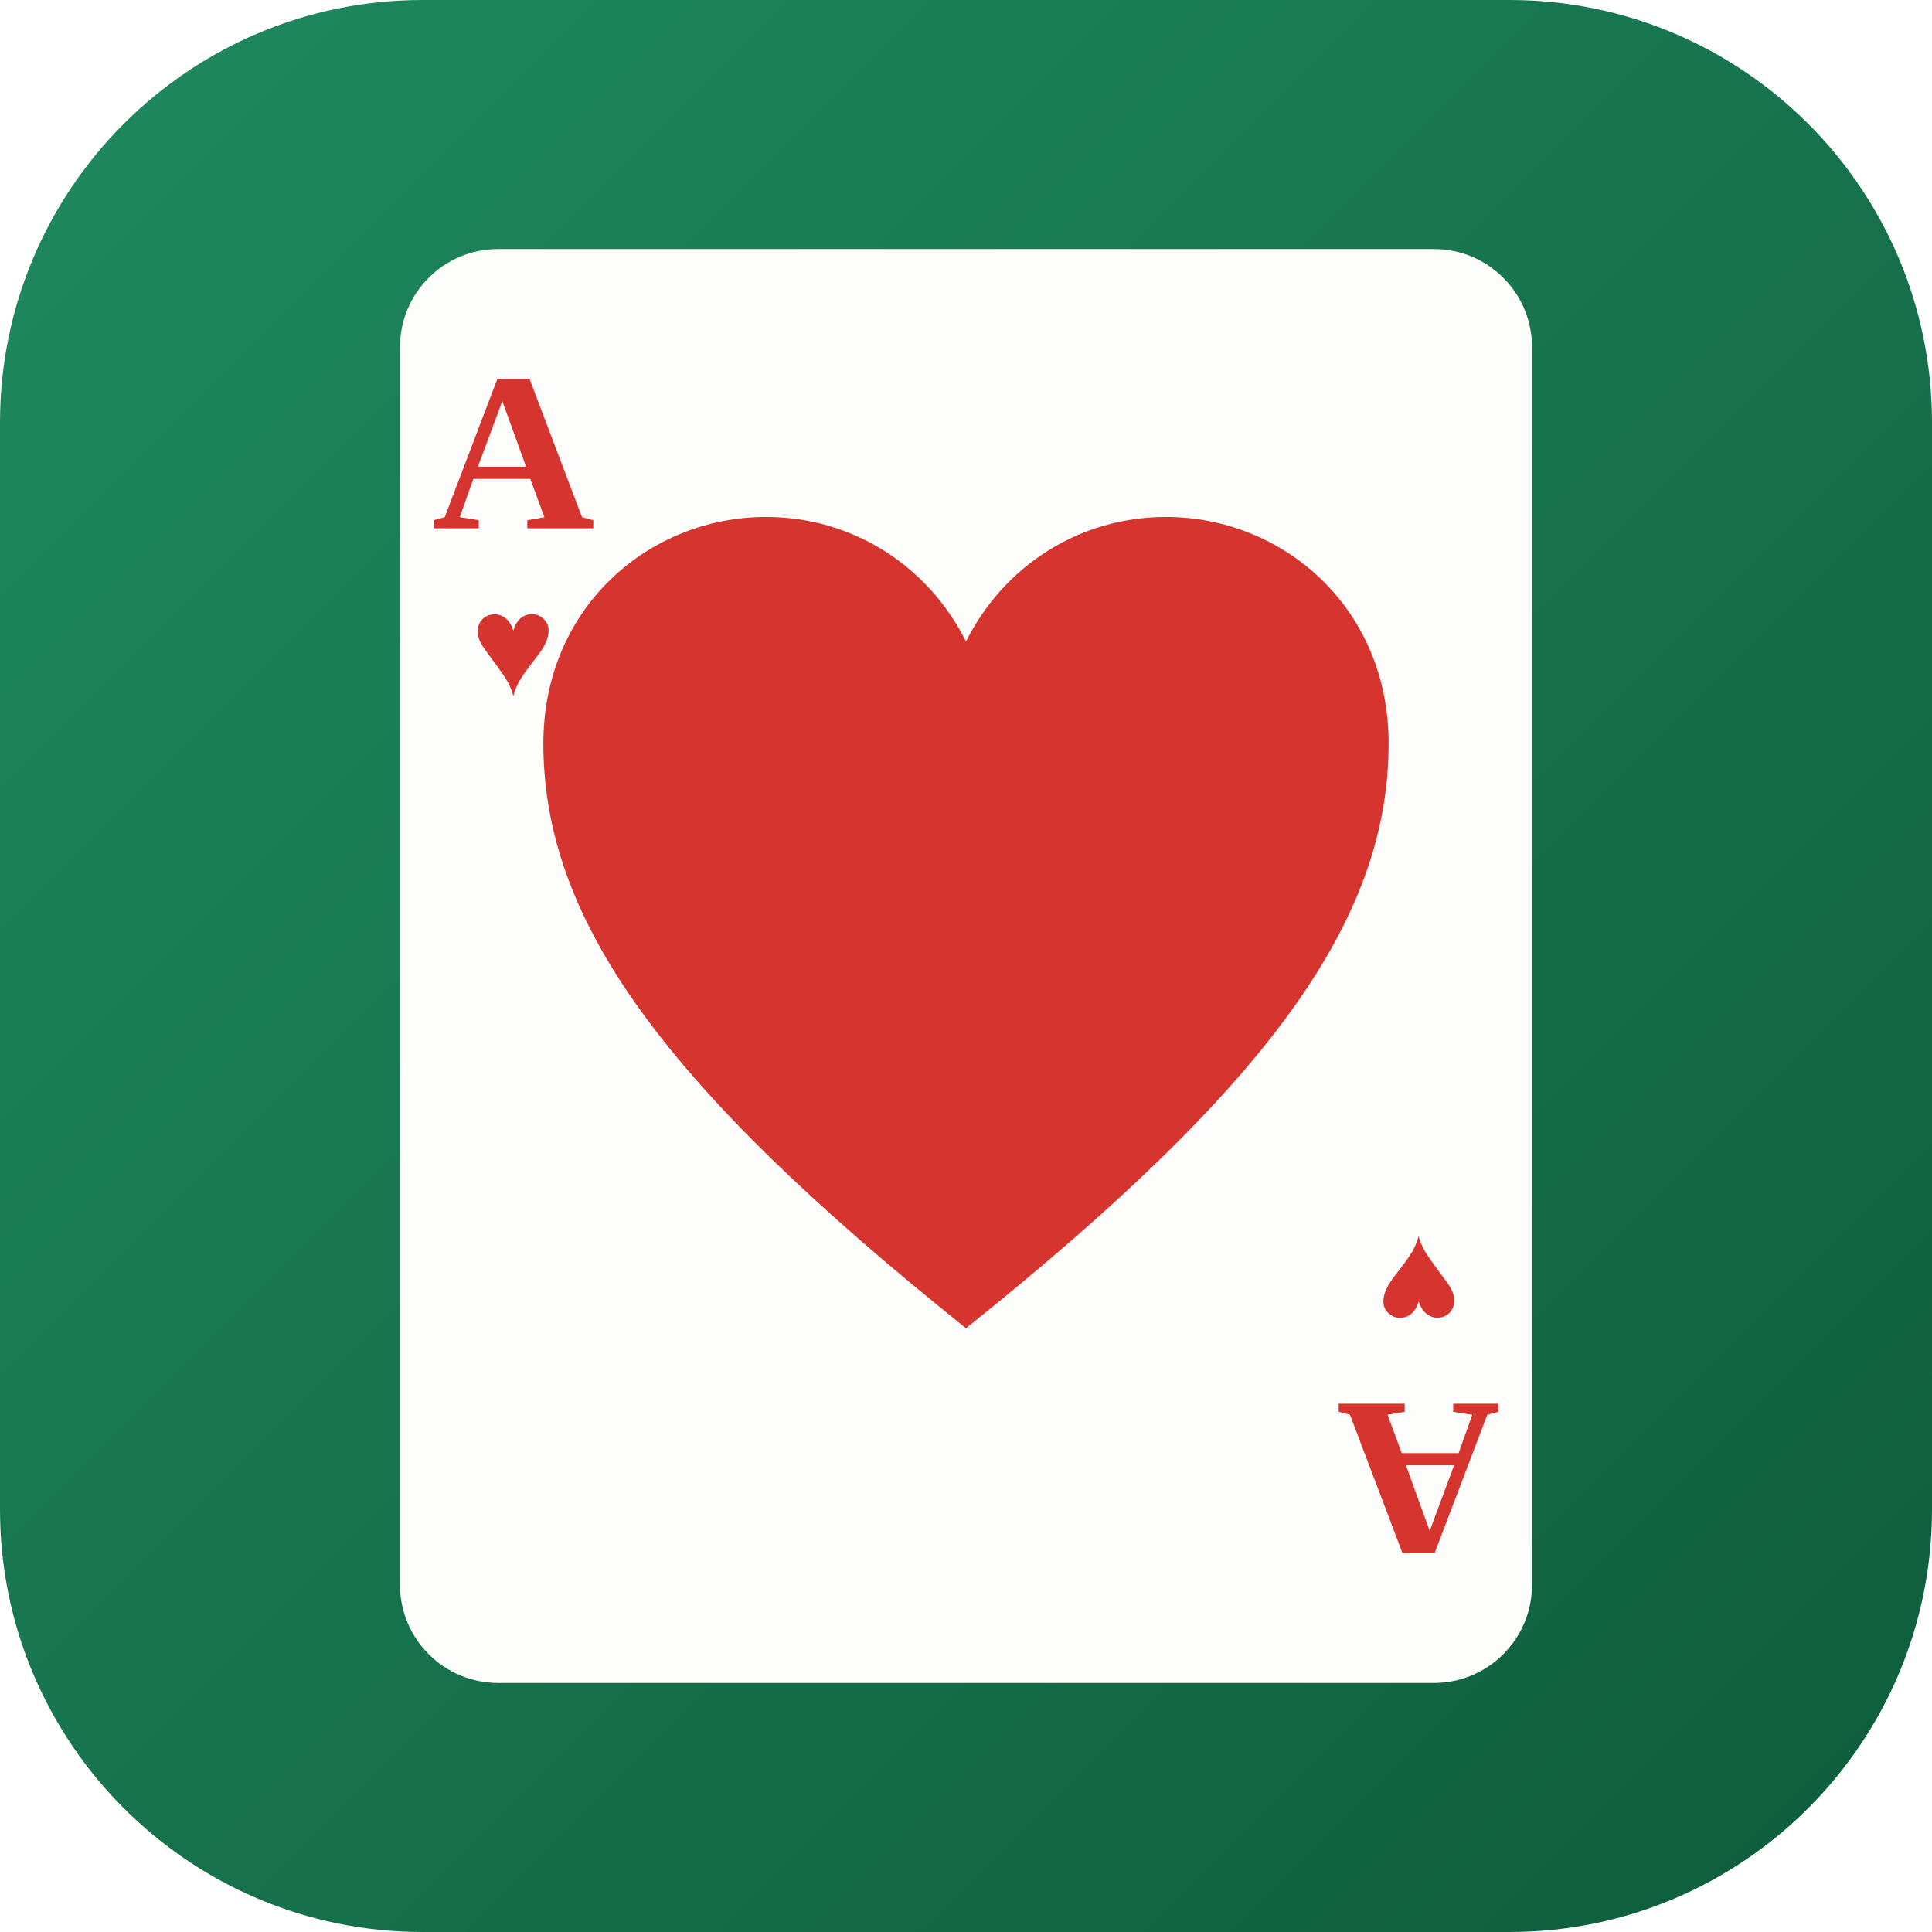
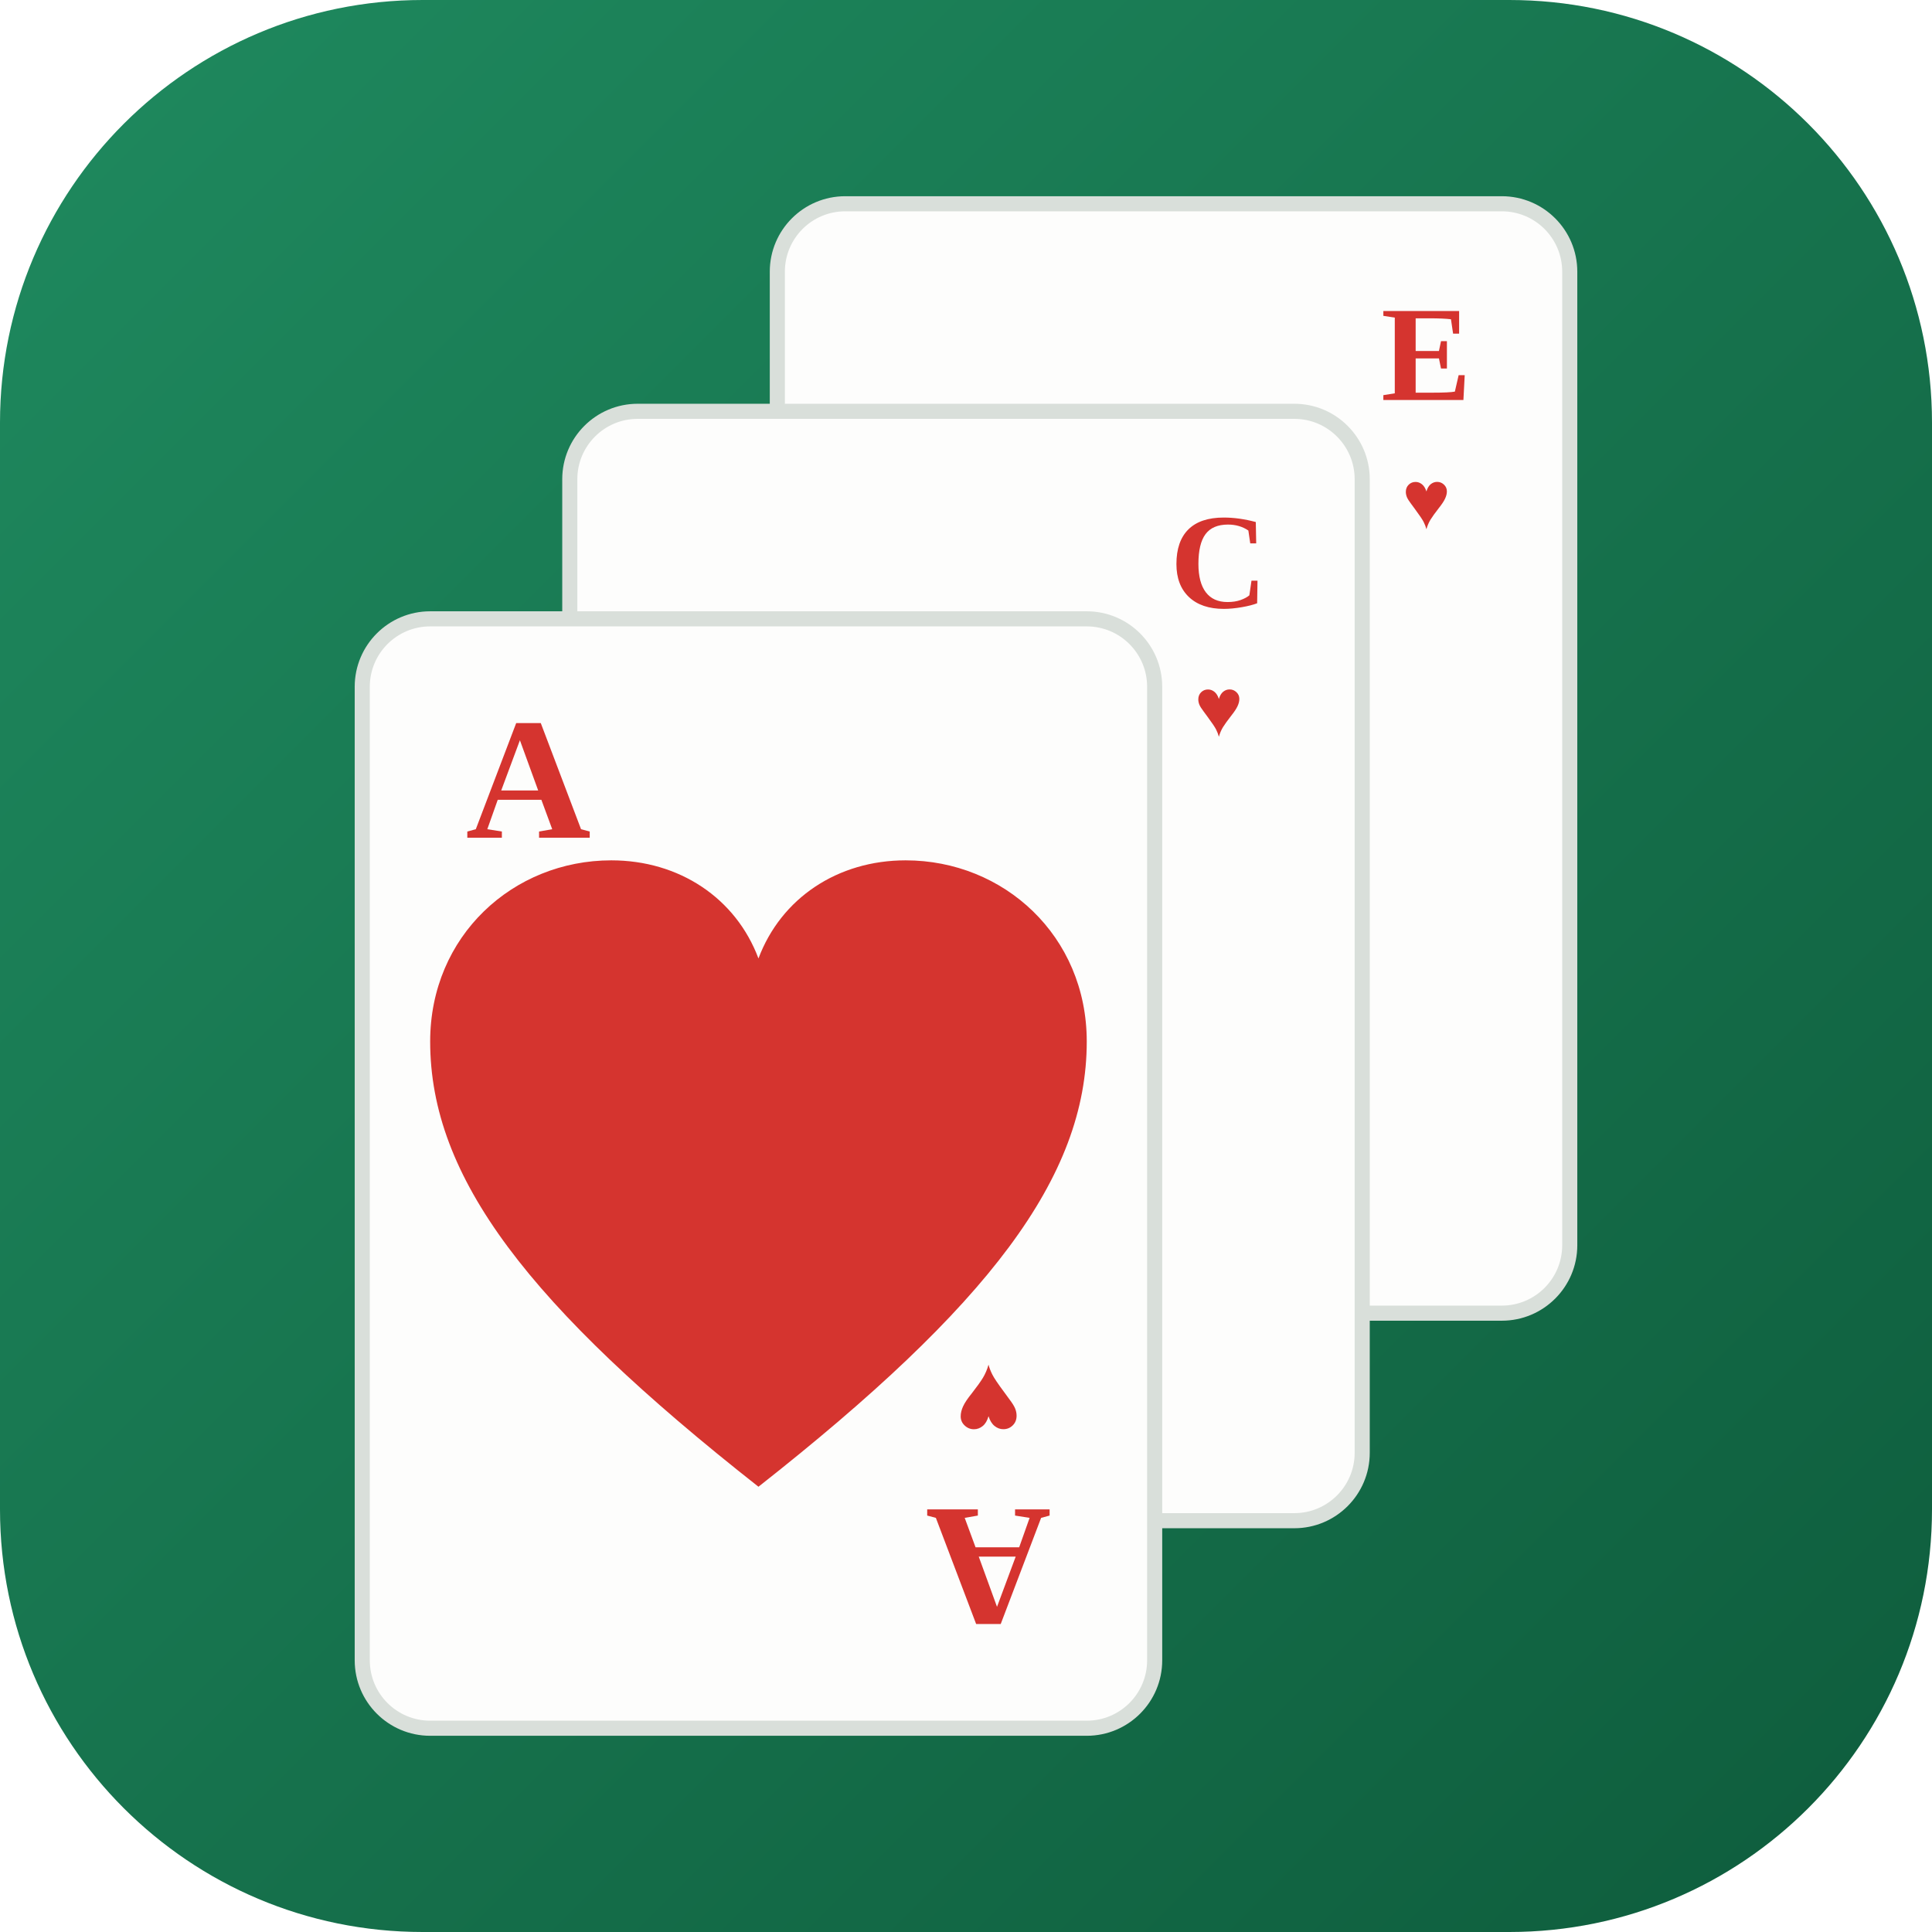
<svg xmlns="http://www.w3.org/2000/svg" viewBox="0 0 512 512">
  <defs>
    <linearGradient id="bg" x1="0" y1="0" x2="1" y2="1">
      <stop offset="0" stop-color="#1f8a5f" />
      <stop offset="1" stop-color="#0e5c3c" />
    </linearGradient>
-     <g id="index-mark" fill="#d5342f" font-family="Georgia, 'Times New Roman', serif" font-weight="700">
-       <text x="136" y="140" font-size="60" text-anchor="middle">A</text>
-       <text x="136" y="184" font-size="38" text-anchor="middle">♥</text>
+     <g id="card-blank">
+       <rect width="210" height="294" rx="18" fill="#fdfdfc" stroke="#d9dfda" stroke-width="4" />
+     </g>
+     <g id="back-mark" fill="#d5342f" text-anchor="middle">
+       <text x="172" y="86" font-size="22">♥</text>
+     </g>
+     <g id="front-mark" fill="#d5342f" font-family="Georgia, 'Times New Roman', serif" font-weight="700">
+       <text x="44" y="58" font-size="46" text-anchor="middle">A</text>
+       <text x="44" y="96" font-size="30" text-anchor="middle">♥</text>
    </g>
  </defs>
  <rect width="512" height="512" rx="112" fill="url(#bg)" />
-   <rect x="106" y="66" width="300" height="380" rx="26" fill="#fdfdfc" />
-   <path d="M256 352            C 176 288, 144 244, 144 197            C 144 161, 172 137, 203 137            C 226 137, 246 150, 256 170            C 266 150, 286 137, 309 137            C 340 137, 368 161, 368 197            C 368 244, 336 288, 256 352 Z" fill="#d5342f" />
-   <use href="#index-mark" />
-   <use href="#index-mark" transform="rotate(180 256 256)" />
+   <g transform="translate(206 54)">
+     <use href="#card-blank" />
+     <use href="#back-mark" />
+     <text x="172" y="52" font-size="36" text-anchor="middle" fill="#d5342f" font-family="Georgia, 'Times New Roman', serif" font-weight="700">E</text>
+   </g>
+   <g transform="translate(151 109)">
+     <use href="#card-blank" />
+     <use href="#back-mark" />
+     <text x="172" y="52" font-size="36" text-anchor="middle" fill="#d5342f" font-family="Georgia, 'Times New Roman', serif" font-weight="700">C</text>
+   </g>
+   <g transform="translate(96 164)">
+     <use href="#card-blank" />
+     <path d="M105 230              C 44 182, 18 148, 18 112              C 18 84, 40 64, 66 64              C 84 64, 99 74, 105 90              C 111 74, 126 64, 144 64              C 170 64, 192 84, 192 112              C 192 148, 166 182, 105 230 Z" fill="#d5342f" />
+     <use href="#front-mark" />
+     <use href="#front-mark" transform="rotate(180 105 147)" />
+   </g>
</svg>
